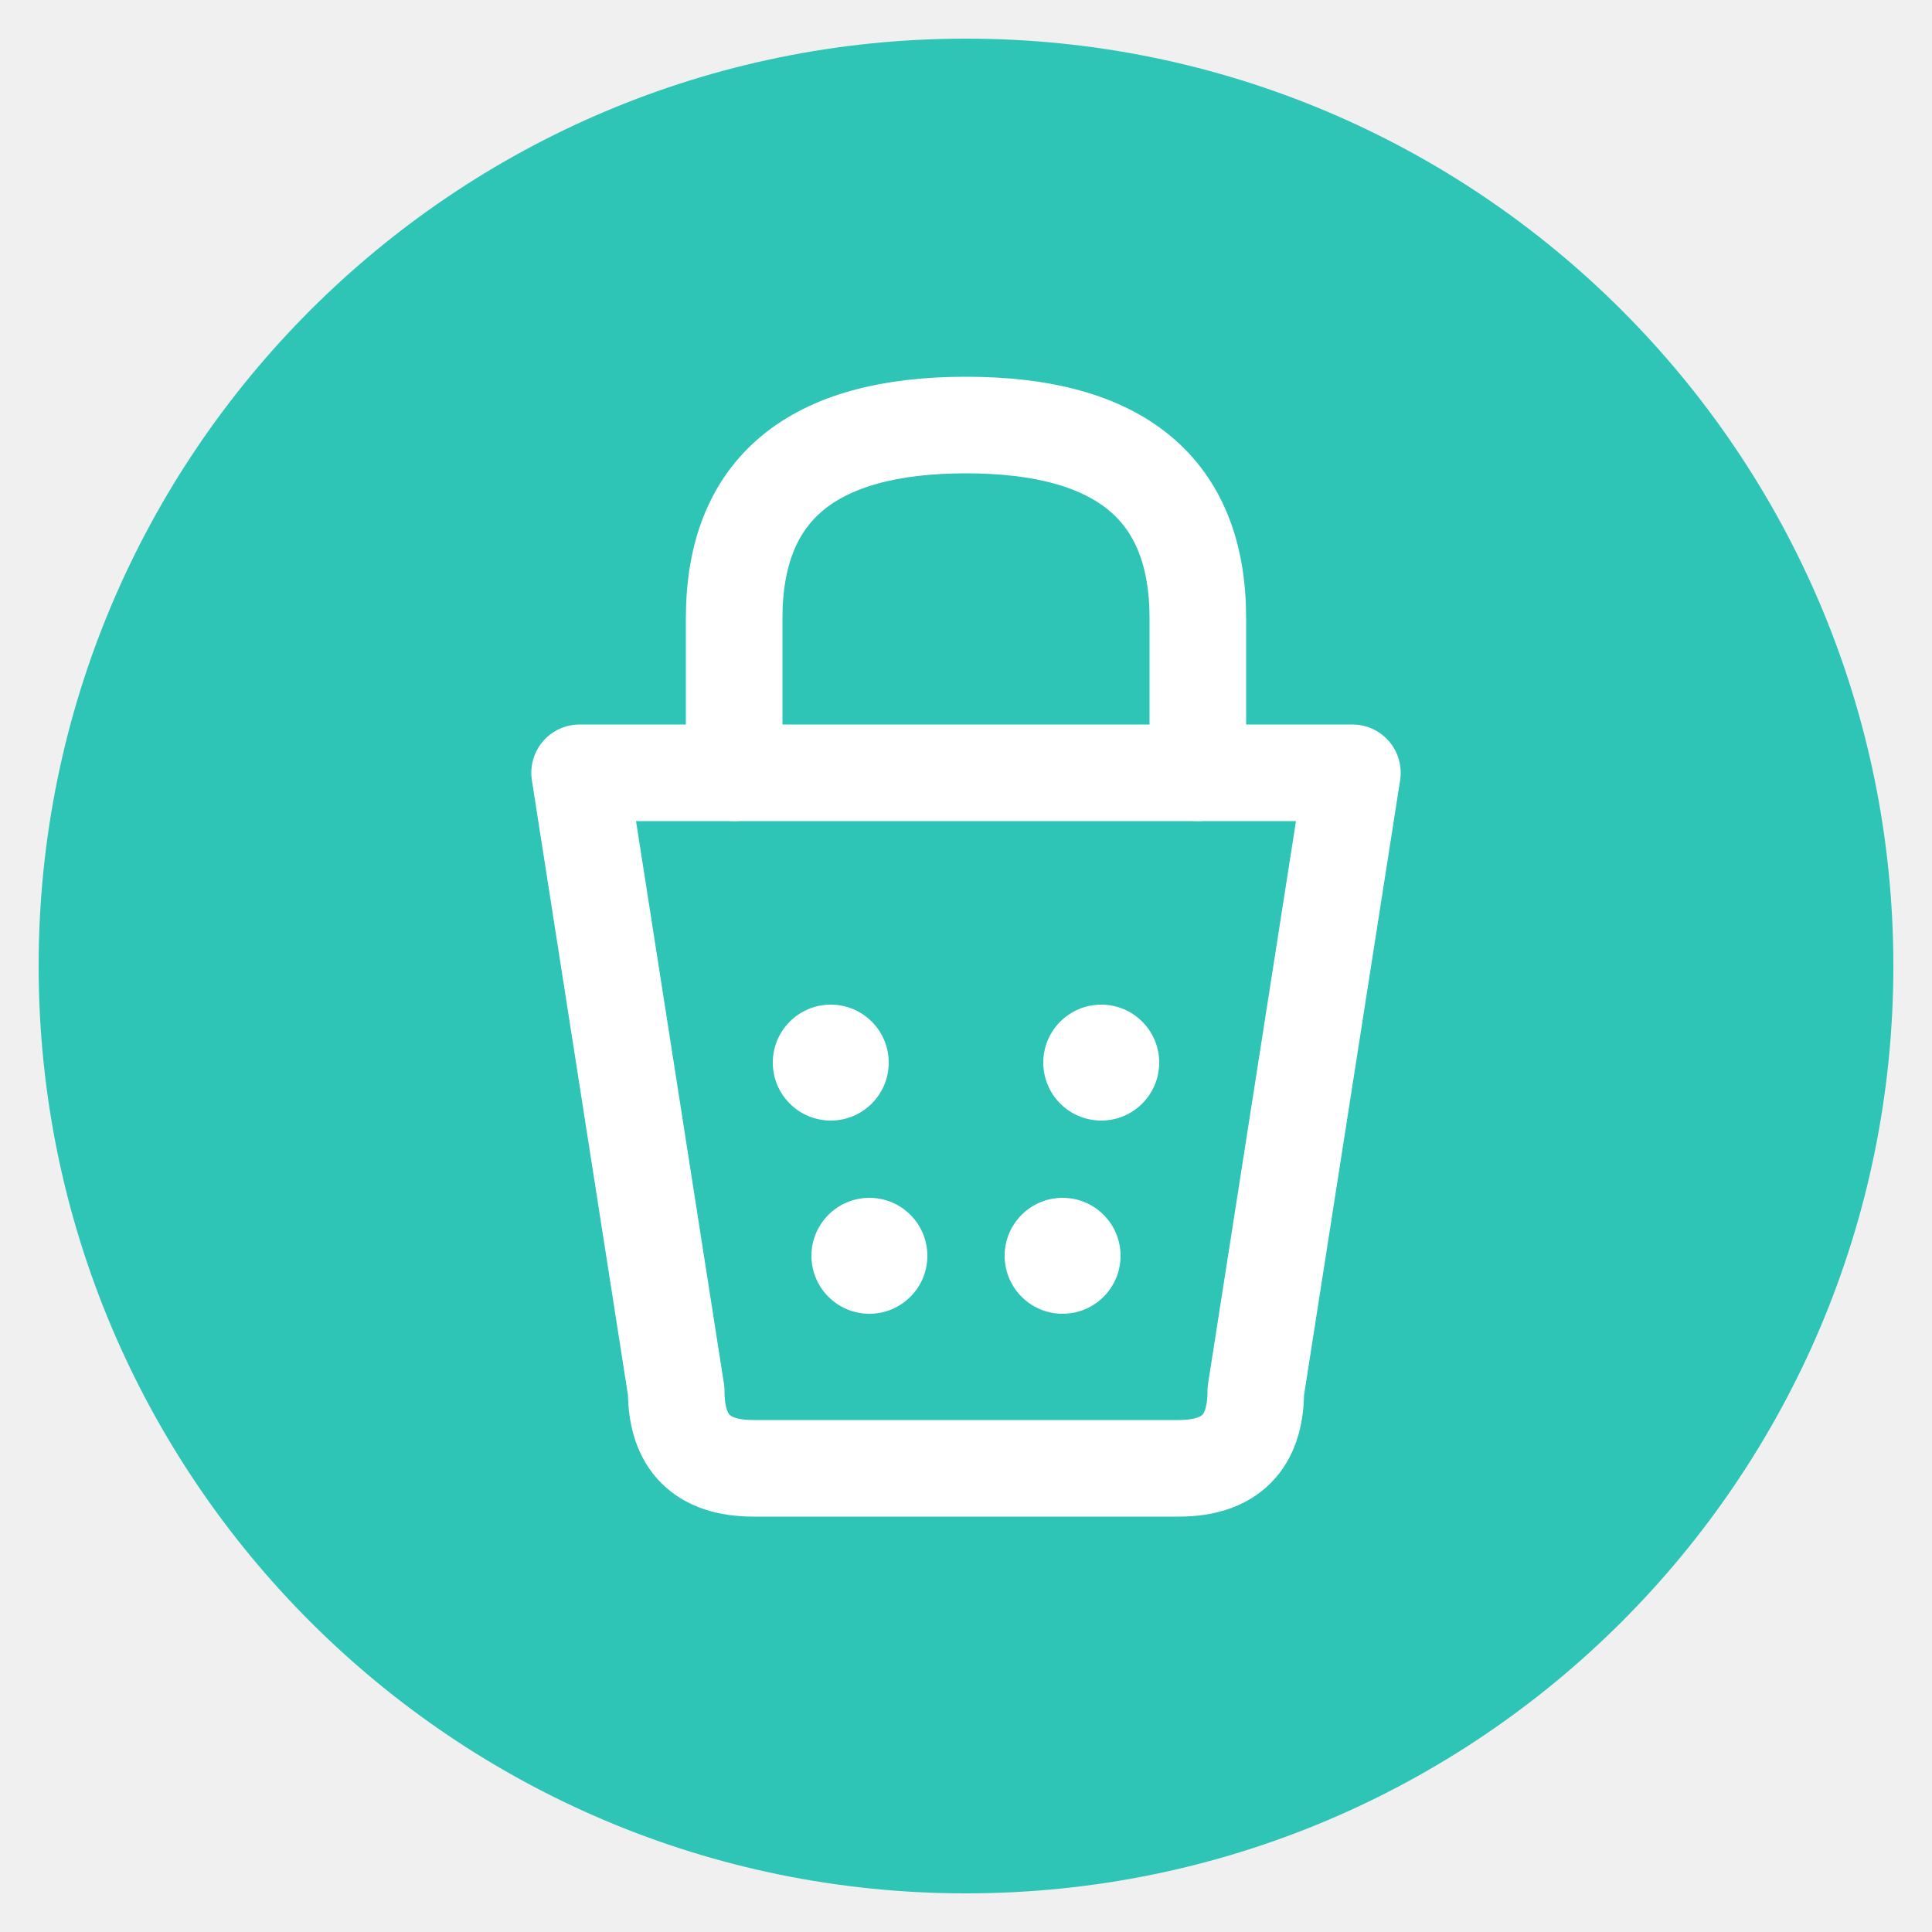
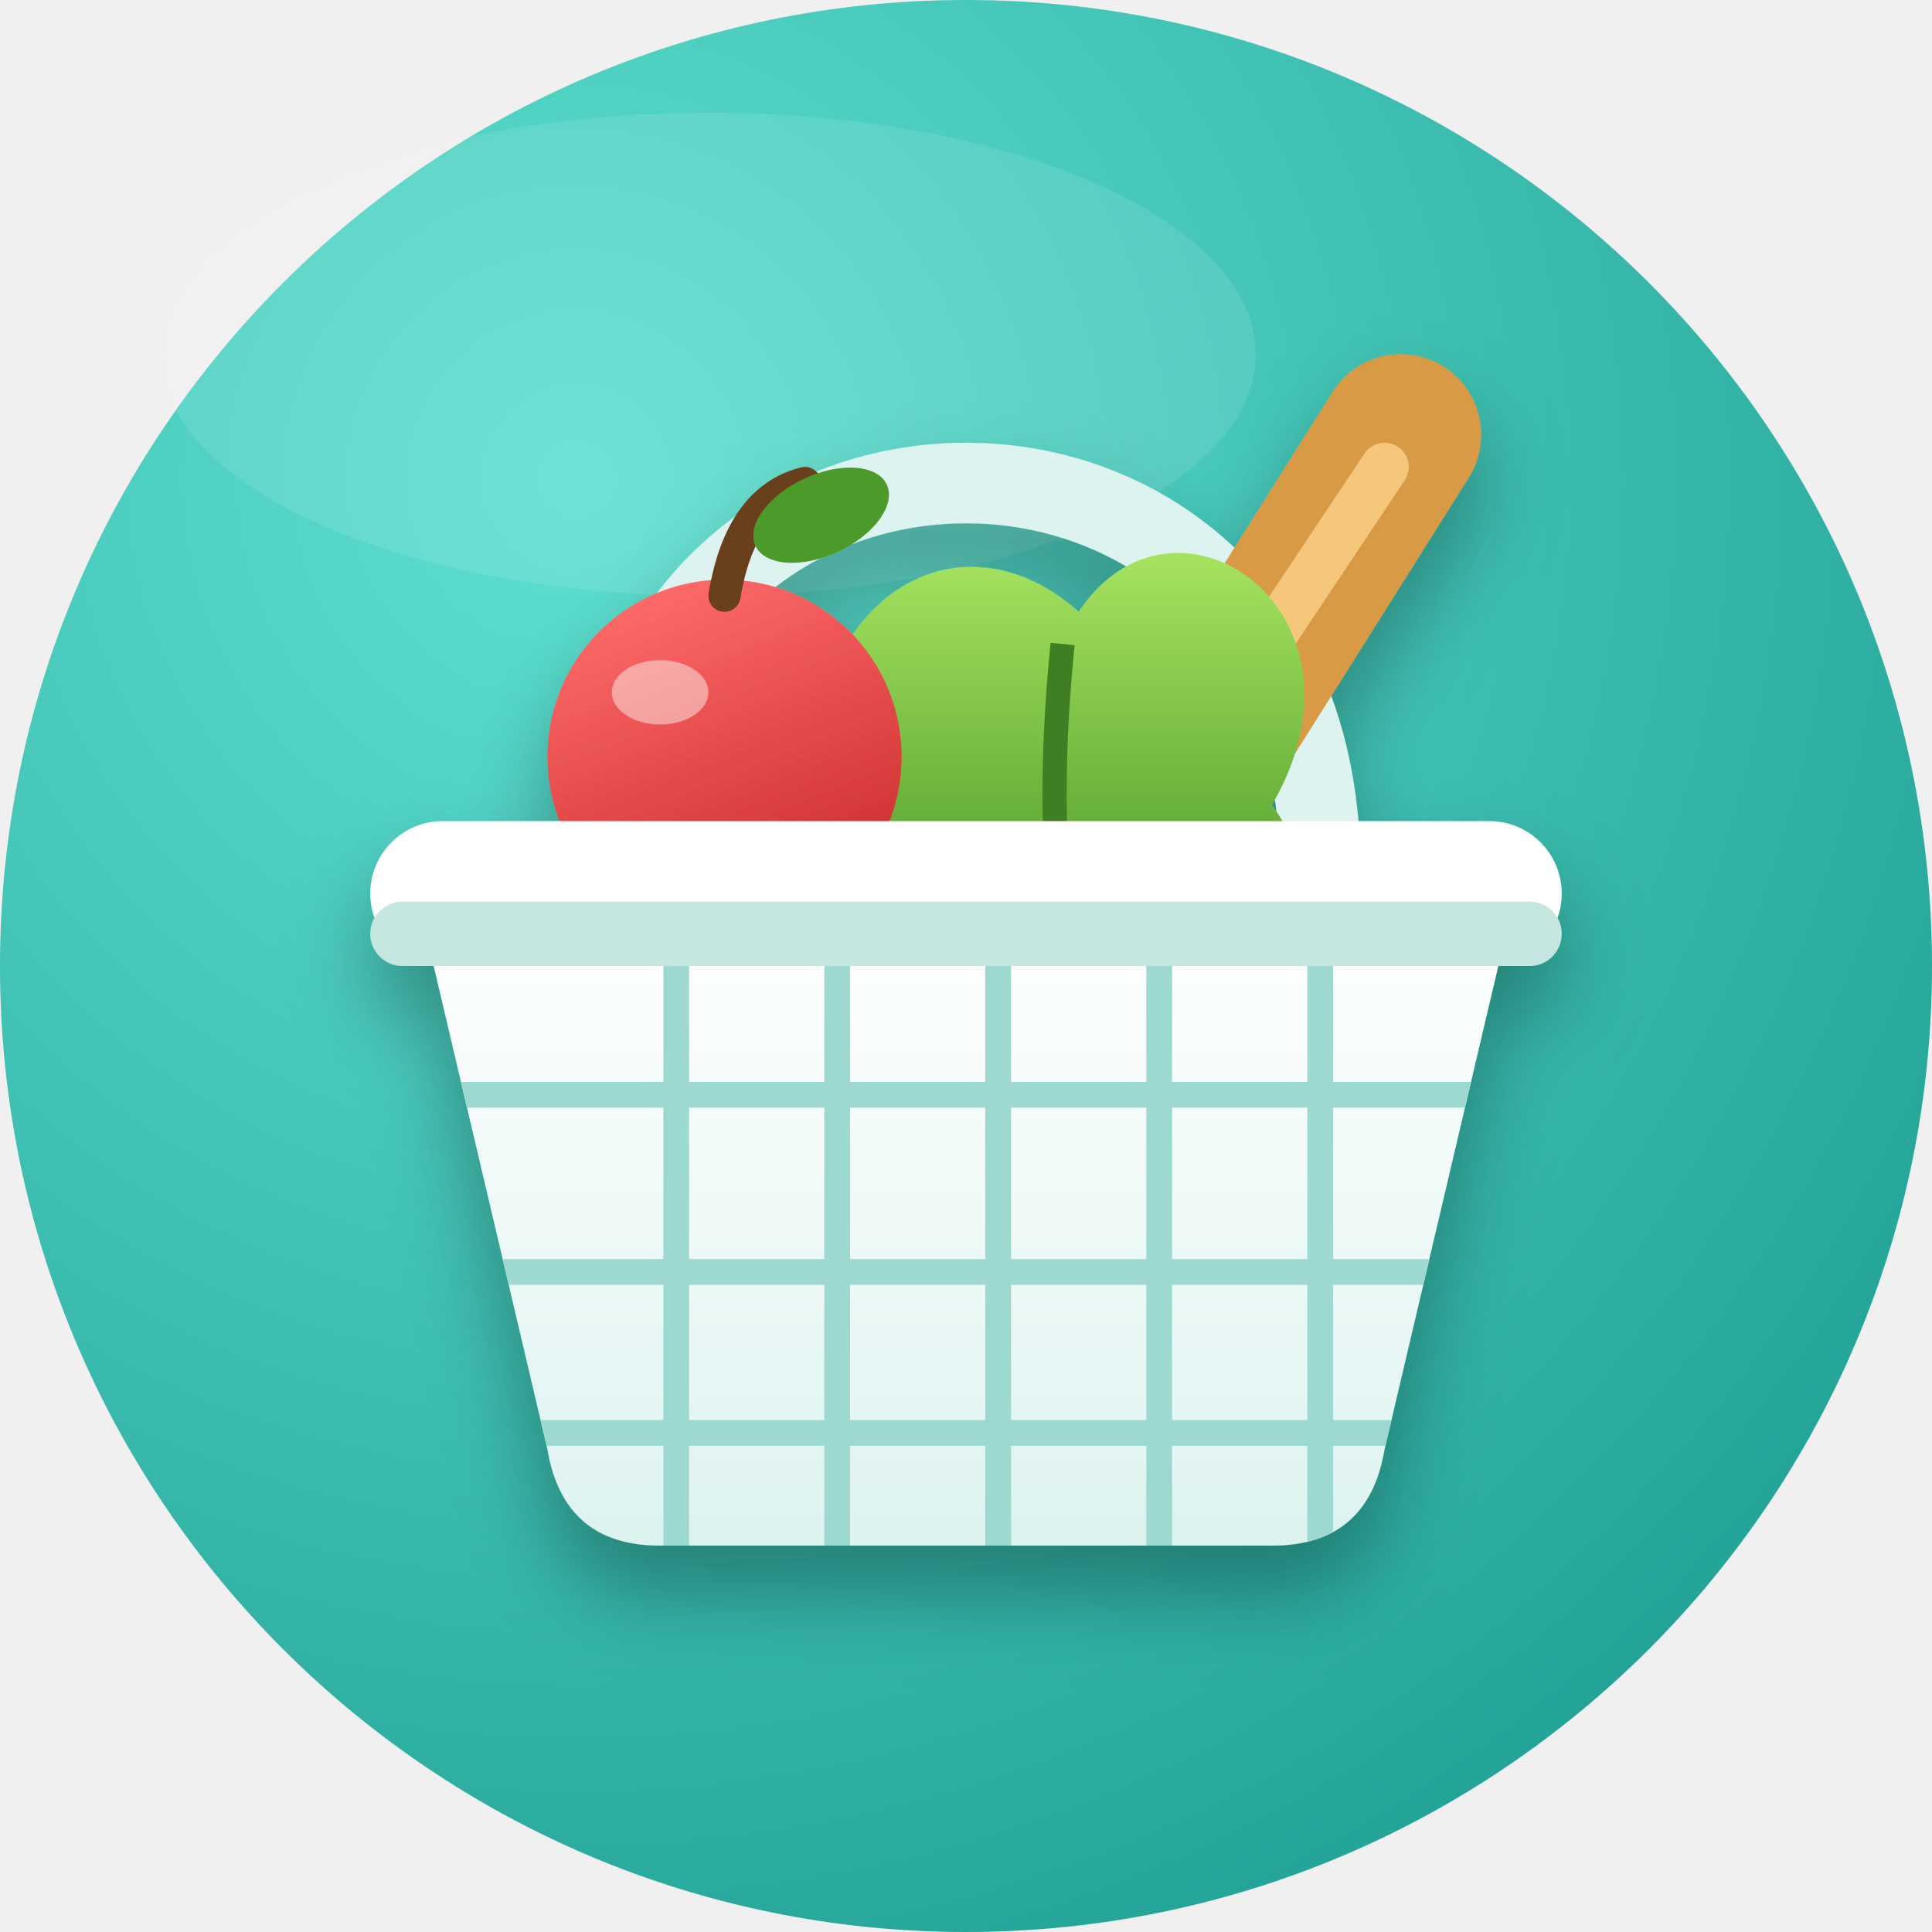
- <svg xmlns="http://www.w3.org/2000/svg" viewBox="0 0 100 100" width="100" height="100">
-   <circle cx="50" cy="50" r="48" fill="#2EC4B6" />
-   <g fill="none" stroke="#FFFFFF" stroke-width="5" stroke-linejoin="round" stroke-linecap="round">
-     <path d="M30 40 L70 40 L65 72 Q65 76 61 76 L39 76 Q35 76 35 72 Z" />
-     <path d="M38 40 L38 32 Q38 22 50 22 Q62 22 62 32 L62 40" />
+ <svg xmlns="http://www.w3.org/2000/svg" viewBox="0 0 120 120" width="120" height="120" role="img" aria-label="Mercados">
+   <defs>
+     <radialGradient id="mercados-bg" cx="30%" cy="25%" r="90%">
+       <stop offset="0" stop-color="#5EE0D0" />
+       <stop offset="1" stop-color="#1E9E92" />
+     </radialGradient>
+     <filter id="mercados-sh" x="-20%" y="-20%" width="140%" height="150%">
+       <feDropShadow dx="0" dy="3" stdDeviation="2.5" flood-color="#000" flood-opacity=".3" />
+     </filter>
+     <linearGradient id="mercados-bk" x1="0" y1="0" x2="0" y2="1">
+       <stop offset="0" stop-color="#FFFFFF" />
+       <stop offset="1" stop-color="#DDF3F0" />
+     </linearGradient>
+     <linearGradient id="mercados-ap" x1="0.3" y1="0" x2="0.7" y2="1">
+       <stop offset="0" stop-color="#FF6B6B" />
+       <stop offset="1" stop-color="#C92A2A" />
+     </linearGradient>
+     <linearGradient id="mercados-gr" x1="0" y1="0" x2="0" y2="1">
+       <stop offset="0" stop-color="#A6E35F" />
+       <stop offset="1" stop-color="#4C9A2A" />
+     </linearGradient>
+     <clipPath id="mercados-clip">
+       <path d="M26 56 H94 L86 90 Q85 96 79 96 H41 Q35 96 34 90 Z" />
+     </clipPath>
+   </defs>
+   <circle cx="60" cy="60" r="60" fill="url(#mercados-bg)" />
+   <ellipse cx="44" cy="22" rx="34" ry="15" fill="#fff" opacity=".10" />
+   <g filter="url(#mercados-sh)">
+     <path d="M38 54 C38 22 82 22 82 54" stroke="#DDF3F0" stroke-width="5" fill="none" stroke-linecap="round" />
+     <line x1="70" y1="54" x2="87" y2="27" stroke="#D99A45" stroke-width="10" stroke-linecap="round" />
+     <line x1="72" y1="50" x2="86" y2="29" stroke="#F4C77D" stroke-width="3" stroke-linecap="round" />
+     <path d="M52 58 C46 40 58 30 67 38 C73 29 86 38 79 50 C82 54 80 58 77 58 Z" fill="url(#mercados-gr)" />
+     <path d="M66 40 Q65 50 66 57" stroke="#3E7F22" stroke-width="1.5" fill="none" />
+     <circle cx="45" cy="47" r="11" fill="url(#mercados-ap)" />
+     <path d="M45 37 q1 -6 5 -7" stroke="#6B3F1D" stroke-width="2" fill="none" stroke-linecap="round" />
+     <ellipse cx="51" cy="32" rx="4.5" ry="2.5" fill="#4C9A2A" transform="rotate(-25 51 32)" />
+     <ellipse cx="41" cy="43" rx="3" ry="2" fill="#fff" opacity=".45" />
+     <path d="M26 56 H94 L86 90 Q85 96 79 96 H41 Q35 96 34 90 Z" fill="url(#mercados-bk)" />
+     <g clip-path="url(#mercados-clip)" stroke="#9ED9D1" stroke-width="1.6" fill="none">
+       <path d="M20 68 H100 M20 79 H100 M20 89 H100" />
+       <path d="M42 56 V98 M52 56 V98 M62 56 V98 M72 56 V98 M82 56 V98" />
+     </g>
+     <rect x="23" y="51" width="74" height="9" rx="4.5" fill="#fff" />
+     <rect x="23" y="56" width="74" height="4" rx="2" fill="#C5E6E1" />
  </g>
-   <circle cx="43" cy="55" r="3" fill="#FFFFFF" />
-   <circle cx="57" cy="55" r="3" fill="#FFFFFF" />
-   <circle cx="45" cy="65" r="3" fill="#FFFFFF" />
-   <circle cx="55" cy="65" r="3" fill="#FFFFFF" />
</svg>
